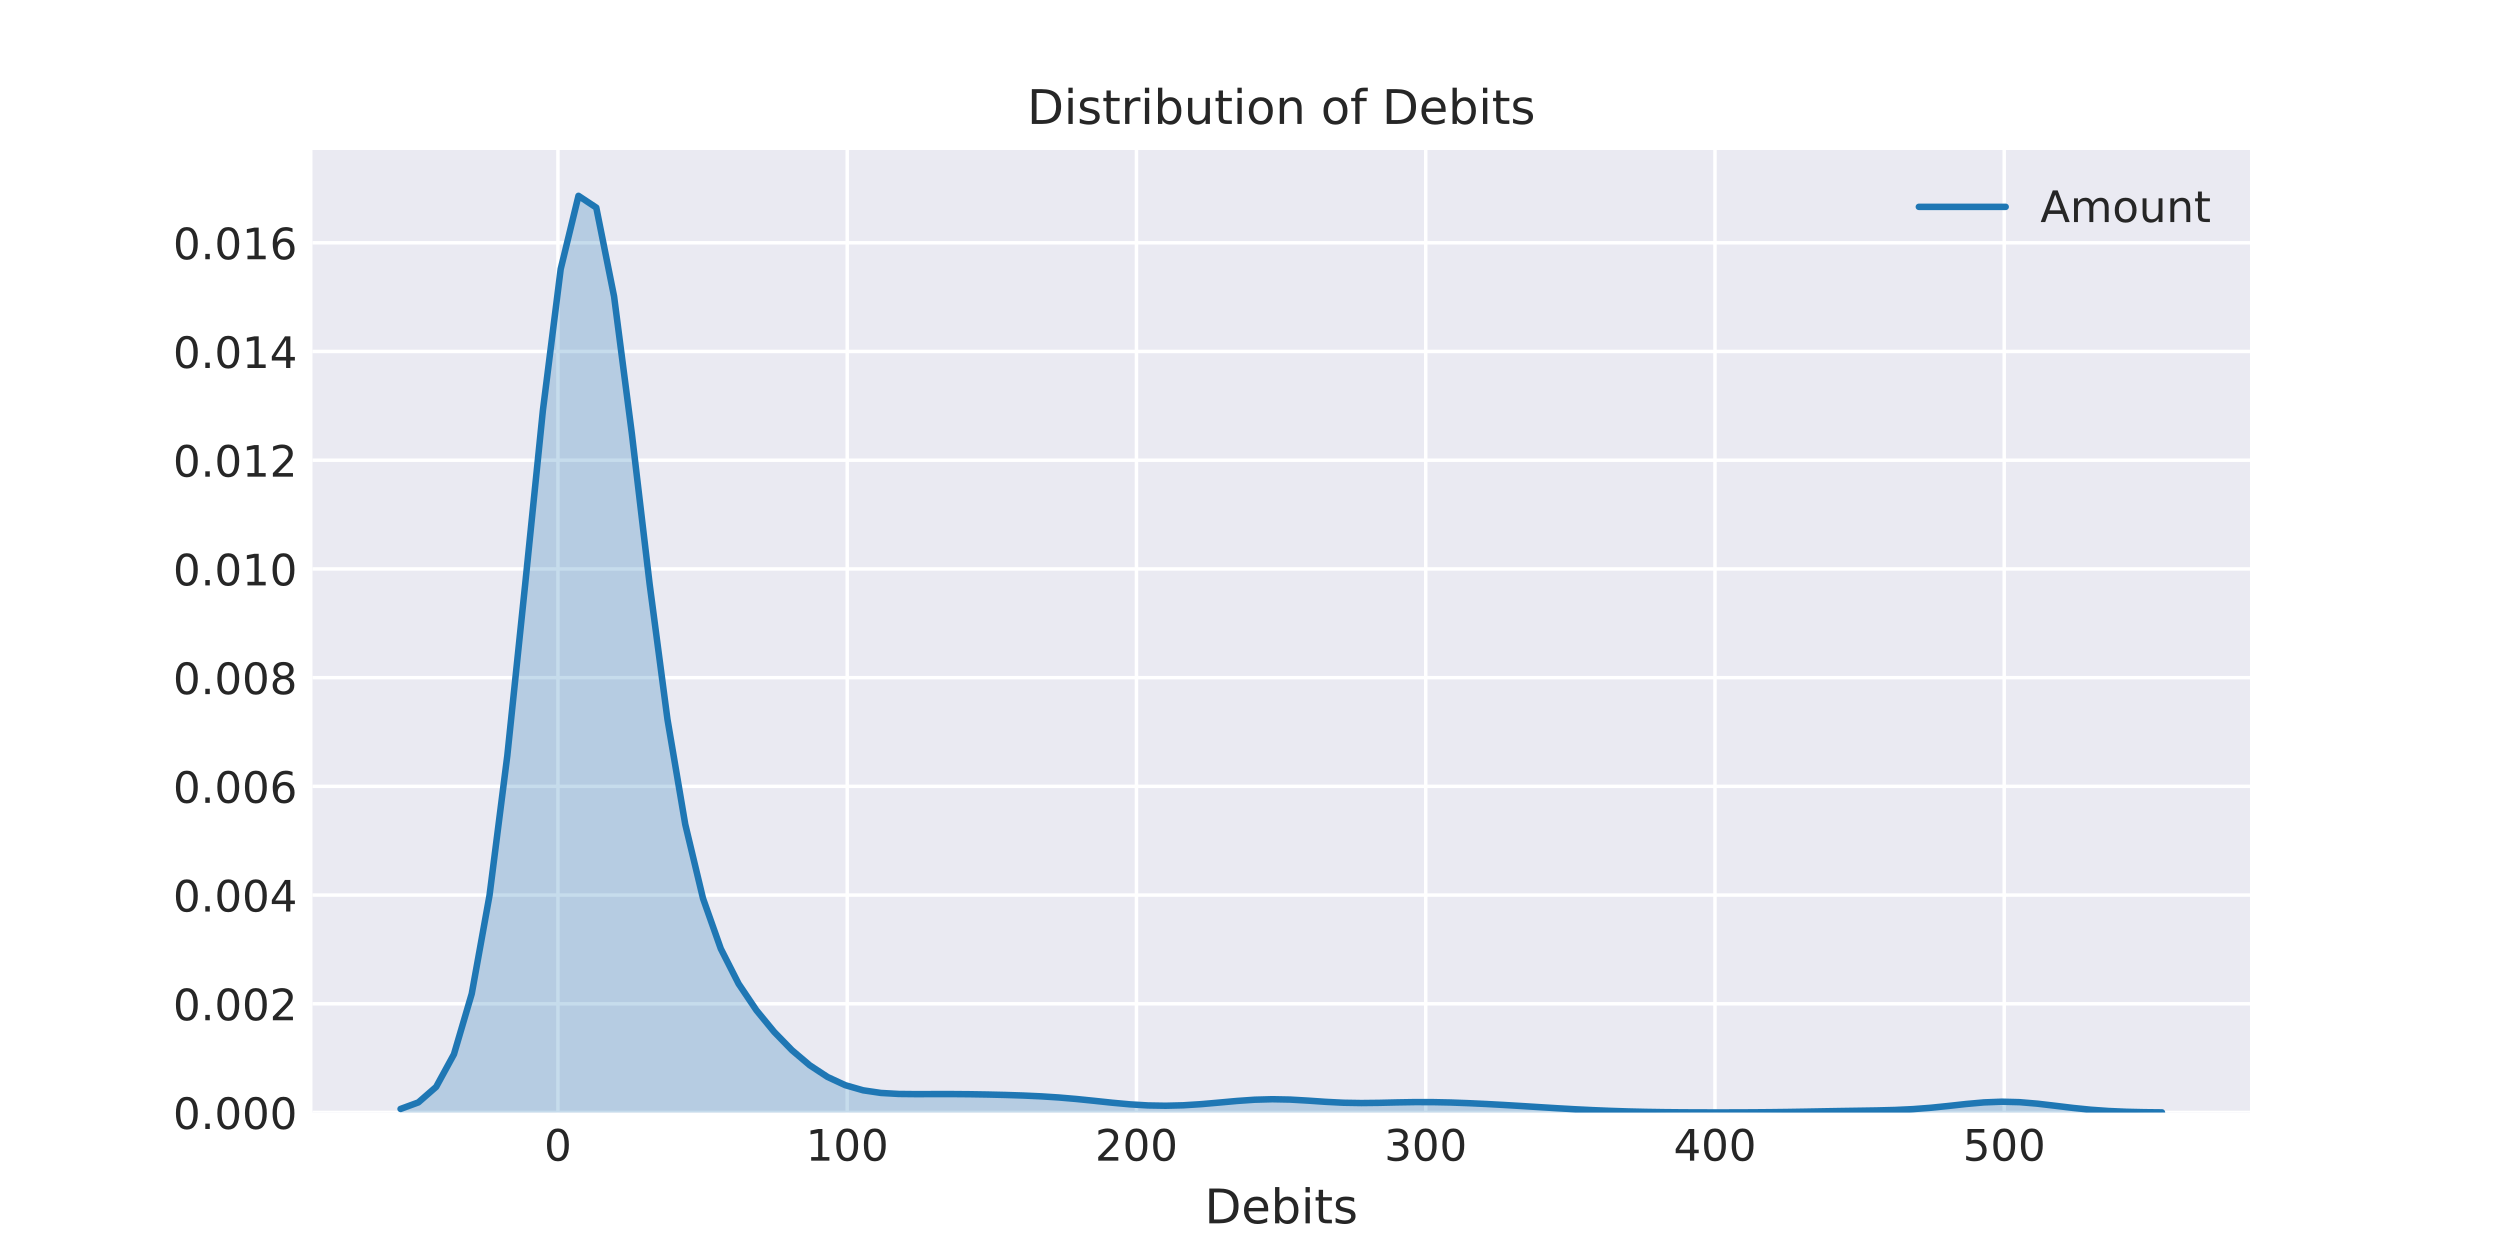
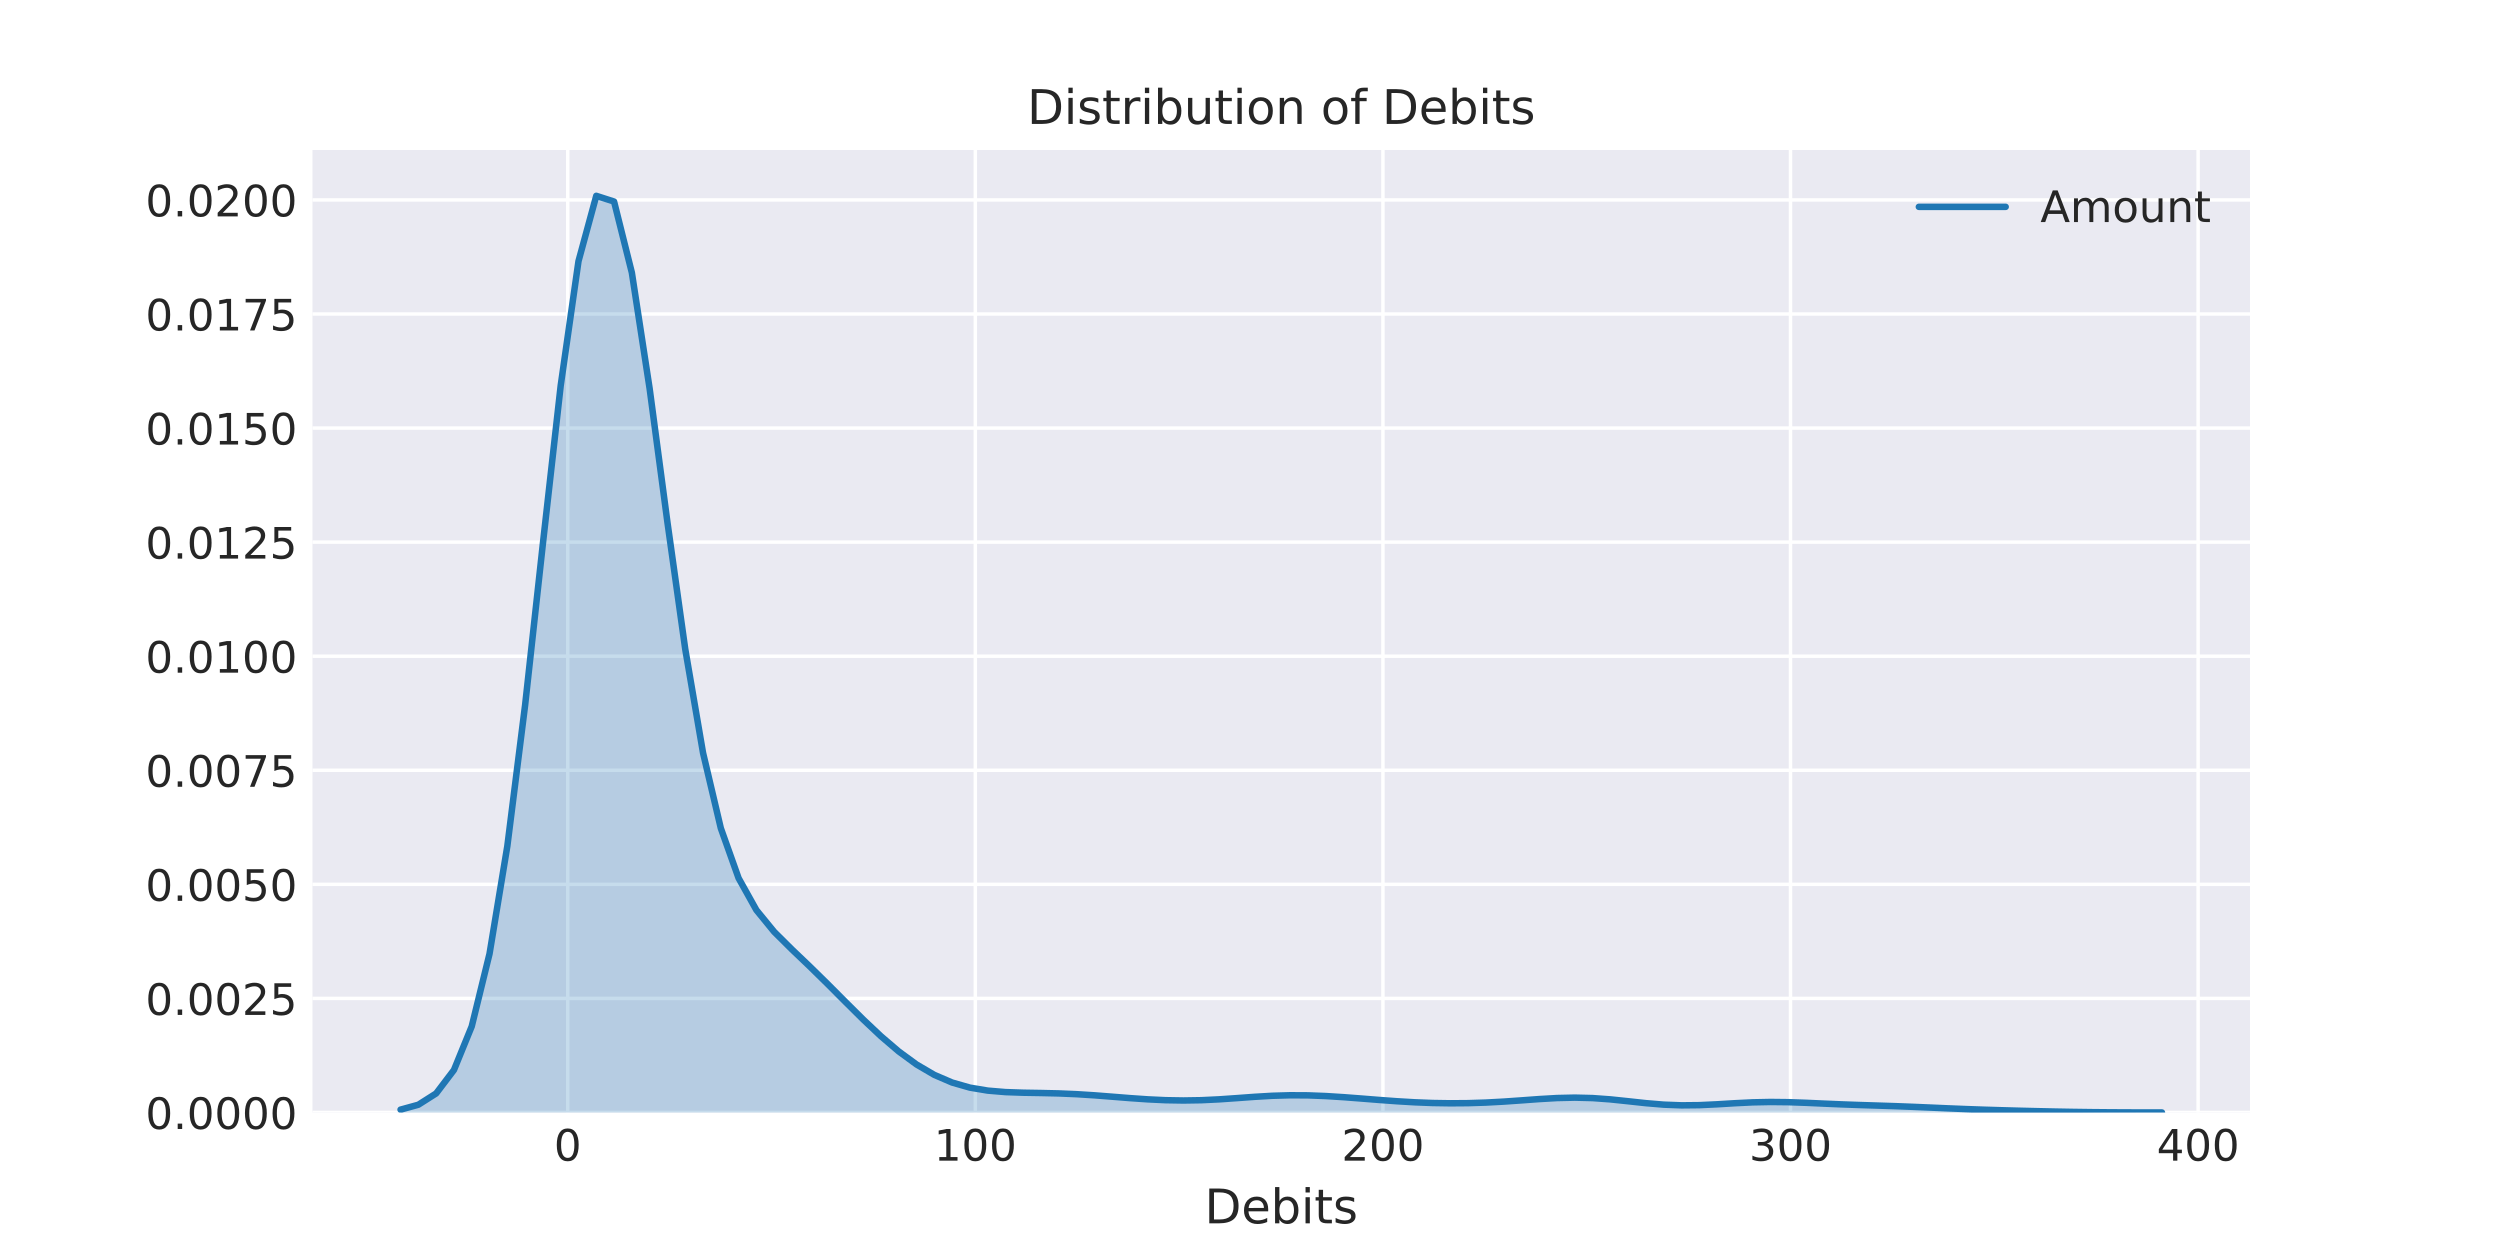
<svg xmlns="http://www.w3.org/2000/svg" xmlns:xlink="http://www.w3.org/1999/xlink" height="288pt" version="1.1" viewBox="0 0 576 288" width="576pt">
  <defs>
    <style type="text/css">
*{stroke-linecap:butt;stroke-linejoin:round;}
  </style>
  </defs>
  <g id="figure_1">
    <g id="patch_1">
      <path d="M 0 288  L 576 288  L 576 0  L 0 0  z " style="fill:#ffffff;" />
    </g>
    <g id="axes_1">
      <g id="patch_2">
        <path d="M 72 256.32  L 518.4 256.32  L 518.4 34.56  L 72 34.56  z " style="fill:#eaeaf2;" />
      </g>
      <g id="matplotlib.axis_1">
        <g id="xtick_1">
          <g id="line2d_1">
-             <path clip-path="url(#pccf601ad0c)" d="M 128.551 256.32  L 128.551 34.56  " style="fill:none;stroke:#ffffff;stroke-linecap:round;stroke-width:0.8;" />
+             <path clip-path="url(#p4d3a49ca56)" d="M 130.805 256.32  L 130.805 34.56  " style="fill:none;stroke:#ffffff;stroke-linecap:round;stroke-width:0.8;" />
          </g>
          <g id="line2d_2" />
          <g id="text_1">
            <defs>
              <path d="M 31.781 66.406  Q 24.172 66.406 20.328 58.906  Q 16.5 51.422 16.5 36.375  Q 16.5 21.391 20.328 13.891  Q 24.172 6.391 31.781 6.391  Q 39.453 6.391 43.281 13.891  Q 47.125 21.391 47.125 36.375  Q 47.125 51.422 43.281 58.906  Q 39.453 66.406 31.781 66.406  z M 31.781 74.219  Q 44.047 74.219 50.516 64.516  Q 56.984 54.828 56.984 36.375  Q 56.984 17.969 50.516 8.266  Q 44.047 -1.422 31.781 -1.422  Q 19.531 -1.422 13.062 8.266  Q 6.594 17.969 6.594 36.375  Q 6.594 54.828 13.062 64.516  Q 19.531 74.219 31.781 74.219  z " id="DejaVuSans-30" />
            </defs>
-             <g style="fill:#262626;" transform="translate(125.3698 267.4184)scale(0.1 -0.1)">
+             <g style="fill:#262626;" transform="translate(127.624 267.4184)scale(0.1 -0.1)">
              <use xlink:href="#DejaVuSans-30" />
            </g>
          </g>
        </g>
        <g id="xtick_2">
          <g id="line2d_3">
-             <path clip-path="url(#pccf601ad0c)" d="M 195.196 256.32  L 195.196 34.56  " style="fill:none;stroke:#ffffff;stroke-linecap:round;stroke-width:0.8;" />
+             <path clip-path="url(#p4d3a49ca56)" d="M 224.716 256.32  L 224.716 34.56  " style="fill:none;stroke:#ffffff;stroke-linecap:round;stroke-width:0.8;" />
          </g>
          <g id="line2d_4" />
          <g id="text_2">
            <defs>
              <path d="M 12.406 8.297  L 28.516 8.297  L 28.516 63.922  L 10.984 60.406  L 10.984 69.391  L 28.422 72.906  L 38.281 72.906  L 38.281 8.297  L 54.391 8.297  L 54.391 0  L 12.406 0  z " id="DejaVuSans-31" />
            </defs>
-             <g style="fill:#262626;" transform="translate(185.6522 267.4184)scale(0.1 -0.1)">
+             <g style="fill:#262626;" transform="translate(215.1718 267.4184)scale(0.1 -0.1)">
              <use xlink:href="#DejaVuSans-31" />
              <use x="63.623" xlink:href="#DejaVuSans-30" />
              <use x="127.246" xlink:href="#DejaVuSans-30" />
            </g>
          </g>
        </g>
        <g id="xtick_3">
          <g id="line2d_5">
-             <path clip-path="url(#pccf601ad0c)" d="M 261.841 256.32  L 261.841 34.56  " style="fill:none;stroke:#ffffff;stroke-linecap:round;stroke-width:0.8;" />
+             <path clip-path="url(#p4d3a49ca56)" d="M 318.626 256.32  L 318.626 34.56  " style="fill:none;stroke:#ffffff;stroke-linecap:round;stroke-width:0.8;" />
          </g>
          <g id="line2d_6" />
          <g id="text_3">
            <defs>
              <path d="M 19.188 8.297  L 53.609 8.297  L 53.609 0  L 7.328 0  L 7.328 8.297  Q 12.938 14.109 22.625 23.891  Q 32.328 33.688 34.812 36.531  Q 39.547 41.844 41.422 45.531  Q 43.312 49.219 43.312 52.781  Q 43.312 58.594 39.234 62.25  Q 35.156 65.922 28.609 65.922  Q 23.969 65.922 18.812 64.312  Q 13.672 62.703 7.812 59.422  L 7.812 69.391  Q 13.766 71.781 18.938 73  Q 24.125 74.219 28.422 74.219  Q 39.75 74.219 46.484 68.547  Q 53.219 62.891 53.219 53.422  Q 53.219 48.922 51.531 44.891  Q 49.859 40.875 45.406 35.406  Q 44.188 33.984 37.641 27.219  Q 31.109 20.453 19.188 8.297  z " id="DejaVuSans-32" />
            </defs>
-             <g style="fill:#262626;" transform="translate(252.2971 267.4184)scale(0.1 -0.1)">
+             <g style="fill:#262626;" transform="translate(309.0822 267.4184)scale(0.1 -0.1)">
              <use xlink:href="#DejaVuSans-32" />
              <use x="63.623" xlink:href="#DejaVuSans-30" />
              <use x="127.246" xlink:href="#DejaVuSans-30" />
            </g>
          </g>
        </g>
        <g id="xtick_4">
          <g id="line2d_7">
-             <path clip-path="url(#pccf601ad0c)" d="M 328.486 256.32  L 328.486 34.56  " style="fill:none;stroke:#ffffff;stroke-linecap:round;stroke-width:0.8;" />
+             <path clip-path="url(#p4d3a49ca56)" d="M 412.536 256.32  L 412.536 34.56  " style="fill:none;stroke:#ffffff;stroke-linecap:round;stroke-width:0.8;" />
          </g>
          <g id="line2d_8" />
          <g id="text_4">
            <defs>
              <path d="M 40.578 39.312  Q 47.656 37.797 51.625 33  Q 55.609 28.219 55.609 21.188  Q 55.609 10.406 48.188 4.484  Q 40.766 -1.422 27.094 -1.422  Q 22.516 -1.422 17.656 -0.516  Q 12.797 0.391 7.625 2.203  L 7.625 11.719  Q 11.719 9.328 16.594 8.109  Q 21.484 6.891 26.812 6.891  Q 36.078 6.891 40.938 10.547  Q 45.797 14.203 45.797 21.188  Q 45.797 27.641 41.281 31.266  Q 36.766 34.906 28.719 34.906  L 20.219 34.906  L 20.219 43.016  L 29.109 43.016  Q 36.375 43.016 40.234 45.922  Q 44.094 48.828 44.094 54.297  Q 44.094 59.906 40.109 62.906  Q 36.141 65.922 28.719 65.922  Q 24.656 65.922 20.016 65.031  Q 15.375 64.156 9.812 62.312  L 9.812 71.094  Q 15.438 72.656 20.344 73.438  Q 25.25 74.219 29.594 74.219  Q 40.828 74.219 47.359 69.109  Q 53.906 64.016 53.906 55.328  Q 53.906 49.266 50.438 45.094  Q 46.969 40.922 40.578 39.312  z " id="DejaVuSans-33" />
            </defs>
-             <g style="fill:#262626;" transform="translate(318.9421 267.4184)scale(0.1 -0.1)">
+             <g style="fill:#262626;" transform="translate(402.9925 267.4184)scale(0.1 -0.1)">
              <use xlink:href="#DejaVuSans-33" />
              <use x="63.623" xlink:href="#DejaVuSans-30" />
              <use x="127.246" xlink:href="#DejaVuSans-30" />
            </g>
          </g>
        </g>
        <g id="xtick_5">
          <g id="line2d_9">
-             <path clip-path="url(#pccf601ad0c)" d="M 395.131 256.32  L 395.131 34.56  " style="fill:none;stroke:#ffffff;stroke-linecap:round;stroke-width:0.8;" />
+             <path clip-path="url(#p4d3a49ca56)" d="M 506.447 256.32  L 506.447 34.56  " style="fill:none;stroke:#ffffff;stroke-linecap:round;stroke-width:0.8;" />
          </g>
          <g id="line2d_10" />
          <g id="text_5">
            <defs>
              <path d="M 37.797 64.312  L 12.891 25.391  L 37.797 25.391  z M 35.203 72.906  L 47.609 72.906  L 47.609 25.391  L 58.016 25.391  L 58.016 17.188  L 47.609 17.188  L 47.609 0  L 37.797 0  L 37.797 17.188  L 4.891 17.188  L 4.891 26.703  z " id="DejaVuSans-34" />
            </defs>
-             <g style="fill:#262626;" transform="translate(385.587 267.4184)scale(0.1 -0.1)">
+             <g style="fill:#262626;" transform="translate(496.9029 267.4184)scale(0.1 -0.1)">
              <use xlink:href="#DejaVuSans-34" />
              <use x="63.623" xlink:href="#DejaVuSans-30" />
              <use x="127.246" xlink:href="#DejaVuSans-30" />
            </g>
          </g>
        </g>
-         <g id="xtick_6">
-           <g id="line2d_11">
-             <path clip-path="url(#pccf601ad0c)" d="M 461.776 256.32  L 461.776 34.56  " style="fill:none;stroke:#ffffff;stroke-linecap:round;stroke-width:0.8;" />
-           </g>
-           <g id="line2d_12" />
-           <g id="text_6">
-             <defs>
-               <path d="M 10.797 72.906  L 49.516 72.906  L 49.516 64.594  L 19.828 64.594  L 19.828 46.734  Q 21.969 47.469 24.109 47.828  Q 26.266 48.188 28.422 48.188  Q 40.625 48.188 47.75 41.5  Q 54.891 34.812 54.891 23.391  Q 54.891 11.625 47.562 5.094  Q 40.234 -1.422 26.906 -1.422  Q 22.312 -1.422 17.547 -0.641  Q 12.797 0.141 7.719 1.703  L 7.719 11.625  Q 12.109 9.234 16.797 8.062  Q 21.484 6.891 26.703 6.891  Q 35.156 6.891 40.078 11.328  Q 45.016 15.766 45.016 23.391  Q 45.016 31 40.078 35.438  Q 35.156 39.891 26.703 39.891  Q 22.75 39.891 18.812 39.016  Q 14.891 38.141 10.797 36.281  z " id="DejaVuSans-35" />
-             </defs>
-             <g style="fill:#262626;" transform="translate(452.2319 267.4184)scale(0.1 -0.1)">
-               <use xlink:href="#DejaVuSans-35" />
-               <use x="63.623" xlink:href="#DejaVuSans-30" />
-               <use x="127.246" xlink:href="#DejaVuSans-30" />
-             </g>
-           </g>
-         </g>
-         <g id="text_7">
+         <g id="text_6">
          <defs>
            <path d="M 19.672 64.797  L 19.672 8.109  L 31.594 8.109  Q 46.688 8.109 53.688 14.938  Q 60.688 21.781 60.688 36.531  Q 60.688 51.172 53.688 57.984  Q 46.688 64.797 31.594 64.797  z M 9.812 72.906  L 30.078 72.906  Q 51.266 72.906 61.172 64.094  Q 71.094 55.281 71.094 36.531  Q 71.094 17.672 61.125 8.828  Q 51.172 0 30.078 0  L 9.812 0  z " id="DejaVuSans-44" />
            <path d="M 56.203 29.594  L 56.203 25.203  L 14.891 25.203  Q 15.484 15.922 20.484 11.062  Q 25.484 6.203 34.422 6.203  Q 39.594 6.203 44.453 7.469  Q 49.312 8.734 54.109 11.281  L 54.109 2.781  Q 49.266 0.734 44.188 -0.344  Q 39.109 -1.422 33.891 -1.422  Q 20.797 -1.422 13.156 6.188  Q 5.516 13.812 5.516 26.812  Q 5.516 40.234 12.766 48.109  Q 20.016 56 32.328 56  Q 43.359 56 49.781 48.891  Q 56.203 41.797 56.203 29.594  z M 47.219 32.234  Q 47.125 39.594 43.094 43.984  Q 39.062 48.391 32.422 48.391  Q 24.906 48.391 20.391 44.141  Q 15.875 39.891 15.188 32.172  z " id="DejaVuSans-65" />
            <path d="M 48.688 27.297  Q 48.688 37.203 44.609 42.844  Q 40.531 48.484 33.406 48.484  Q 26.266 48.484 22.188 42.844  Q 18.109 37.203 18.109 27.297  Q 18.109 17.391 22.188 11.75  Q 26.266 6.109 33.406 6.109  Q 40.531 6.109 44.609 11.75  Q 48.688 17.391 48.688 27.297  z M 18.109 46.391  Q 20.953 51.266 25.266 53.625  Q 29.594 56 35.594 56  Q 45.562 56 51.781 48.094  Q 58.016 40.188 58.016 27.297  Q 58.016 14.406 51.781 6.484  Q 45.562 -1.422 35.594 -1.422  Q 29.594 -1.422 25.266 0.953  Q 20.953 3.328 18.109 8.203  L 18.109 0  L 9.078 0  L 9.078 75.984  L 18.109 75.984  z " id="DejaVuSans-62" />
            <path d="M 9.422 54.688  L 18.406 54.688  L 18.406 0  L 9.422 0  z M 9.422 75.984  L 18.406 75.984  L 18.406 64.594  L 9.422 64.594  z " id="DejaVuSans-69" />
            <path d="M 18.312 70.219  L 18.312 54.688  L 36.812 54.688  L 36.812 47.703  L 18.312 47.703  L 18.312 18.016  Q 18.312 11.328 20.141 9.422  Q 21.969 7.516 27.594 7.516  L 36.812 7.516  L 36.812 0  L 27.594 0  Q 17.188 0 13.234 3.875  Q 9.281 7.766 9.281 18.016  L 9.281 47.703  L 2.688 47.703  L 2.688 54.688  L 9.281 54.688  L 9.281 70.219  z " id="DejaVuSans-74" />
            <path d="M 44.281 53.078  L 44.281 44.578  Q 40.484 46.531 36.375 47.5  Q 32.281 48.484 27.875 48.484  Q 21.188 48.484 17.844 46.438  Q 14.5 44.391 14.5 40.281  Q 14.5 37.156 16.891 35.375  Q 19.281 33.594 26.516 31.984  L 29.594 31.297  Q 39.156 29.25 43.188 25.516  Q 47.219 21.781 47.219 15.094  Q 47.219 7.469 41.188 3.016  Q 35.156 -1.422 24.609 -1.422  Q 20.219 -1.422 15.453 -0.562  Q 10.688 0.297 5.422 2  L 5.422 11.281  Q 10.406 8.688 15.234 7.391  Q 20.062 6.109 24.812 6.109  Q 31.156 6.109 34.562 8.281  Q 37.984 10.453 37.984 14.406  Q 37.984 18.062 35.516 20.016  Q 33.062 21.969 24.703 23.781  L 21.578 24.516  Q 13.234 26.266 9.516 29.906  Q 5.812 33.547 5.812 39.891  Q 5.812 47.609 11.281 51.797  Q 16.75 56 26.812 56  Q 31.781 56 36.172 55.266  Q 40.578 54.547 44.281 53.078  z " id="DejaVuSans-73" />
          </defs>
          <g style="fill:#262626;" transform="translate(277.5398 281.8564)scale(0.11 -0.11)">
            <use xlink:href="#DejaVuSans-44" />
            <use x="77.002" xlink:href="#DejaVuSans-65" />
            <use x="138.525" xlink:href="#DejaVuSans-62" />
            <use x="202.002" xlink:href="#DejaVuSans-69" />
            <use x="229.785" xlink:href="#DejaVuSans-74" />
            <use x="268.994" xlink:href="#DejaVuSans-73" />
          </g>
        </g>
      </g>
      <g id="matplotlib.axis_2">
        <g id="ytick_1">
+           <g id="line2d_11">
+             <path clip-path="url(#p4d3a49ca56)" d="M 72 256.32  L 518.4 256.32  " style="fill:none;stroke:#ffffff;stroke-linecap:round;stroke-width:0.8;" />
+           </g>
+           <g id="line2d_12" />
+           <g id="text_7">
+             <defs>
+               <path d="M 10.688 12.406  L 21 12.406  L 21 0  L 10.688 0  z " id="DejaVuSans-2e" />
+             </defs>
+             <g style="fill:#262626;" transform="translate(33.50937 260.1192)scale(0.1 -0.1)">
+               <use xlink:href="#DejaVuSans-30" />
+               <use x="63.623" xlink:href="#DejaVuSans-2e" />
+               <use x="95.41" xlink:href="#DejaVuSans-30" />
+               <use x="159.033" xlink:href="#DejaVuSans-30" />
+               <use x="222.656" xlink:href="#DejaVuSans-30" />
+               <use x="286.279" xlink:href="#DejaVuSans-30" />
+             </g>
+           </g>
+         </g>
+         <g id="ytick_2">
          <g id="line2d_13">
-             <path clip-path="url(#pccf601ad0c)" d="M 72 256.32  L 518.4 256.32  " style="fill:none;stroke:#ffffff;stroke-linecap:round;stroke-width:0.8;" />
+             <path clip-path="url(#p4d3a49ca56)" d="M 72 230.038  L 518.4 230.038  " style="fill:none;stroke:#ffffff;stroke-linecap:round;stroke-width:0.8;" />
          </g>
          <g id="line2d_14" />
          <g id="text_8">
            <defs>
-               <path d="M 10.688 12.406  L 21 12.406  L 21 0  L 10.688 0  z " id="DejaVuSans-2e" />
-             </defs>
-             <g style="fill:#262626;" transform="translate(39.87188 260.1192)scale(0.1 -0.1)">
+               <path d="M 10.797 72.906  L 49.516 72.906  L 49.516 64.594  L 19.828 64.594  L 19.828 46.734  Q 21.969 47.469 24.109 47.828  Q 26.266 48.188 28.422 48.188  Q 40.625 48.188 47.75 41.5  Q 54.891 34.812 54.891 23.391  Q 54.891 11.625 47.562 5.094  Q 40.234 -1.422 26.906 -1.422  Q 22.312 -1.422 17.547 -0.641  Q 12.797 0.141 7.719 1.703  L 7.719 11.625  Q 12.109 9.234 16.797 8.062  Q 21.484 6.891 26.703 6.891  Q 35.156 6.891 40.078 11.328  Q 45.016 15.766 45.016 23.391  Q 45.016 31 40.078 35.438  Q 35.156 39.891 26.703 39.891  Q 22.75 39.891 18.812 39.016  Q 14.891 38.141 10.797 36.281  z " id="DejaVuSans-35" />
+             </defs>
+             <g style="fill:#262626;" transform="translate(33.50937 233.8369)scale(0.1 -0.1)">
              <use xlink:href="#DejaVuSans-30" />
              <use x="63.623" xlink:href="#DejaVuSans-2e" />
              <use x="95.41" xlink:href="#DejaVuSans-30" />
              <use x="159.033" xlink:href="#DejaVuSans-30" />
-               <use x="222.656" xlink:href="#DejaVuSans-30" />
-             </g>
-           </g>
-         </g>
-         <g id="ytick_2">
+               <use x="222.656" xlink:href="#DejaVuSans-32" />
+               <use x="286.279" xlink:href="#DejaVuSans-35" />
+             </g>
+           </g>
+         </g>
+         <g id="ytick_3">
          <g id="line2d_15">
-             <path clip-path="url(#pccf601ad0c)" d="M 72 231.272  L 518.4 231.272  " style="fill:none;stroke:#ffffff;stroke-linecap:round;stroke-width:0.8;" />
+             <path clip-path="url(#p4d3a49ca56)" d="M 72 203.755  L 518.4 203.755  " style="fill:none;stroke:#ffffff;stroke-linecap:round;stroke-width:0.8;" />
          </g>
          <g id="line2d_16" />
          <g id="text_9">
-             <g style="fill:#262626;" transform="translate(39.87188 235.0712)scale(0.1 -0.1)">
+             <g style="fill:#262626;" transform="translate(33.50937 207.5547)scale(0.1 -0.1)">
              <use xlink:href="#DejaVuSans-30" />
              <use x="63.623" xlink:href="#DejaVuSans-2e" />
              <use x="95.41" xlink:href="#DejaVuSans-30" />
              <use x="159.033" xlink:href="#DejaVuSans-30" />
-               <use x="222.656" xlink:href="#DejaVuSans-32" />
-             </g>
-           </g>
-         </g>
-         <g id="ytick_3">
+               <use x="222.656" xlink:href="#DejaVuSans-35" />
+               <use x="286.279" xlink:href="#DejaVuSans-30" />
+             </g>
+           </g>
+         </g>
+         <g id="ytick_4">
          <g id="line2d_17">
-             <path clip-path="url(#pccf601ad0c)" d="M 72 206.224  L 518.4 206.224  " style="fill:none;stroke:#ffffff;stroke-linecap:round;stroke-width:0.8;" />
+             <path clip-path="url(#p4d3a49ca56)" d="M 72 177.473  L 518.4 177.473  " style="fill:none;stroke:#ffffff;stroke-linecap:round;stroke-width:0.8;" />
          </g>
          <g id="line2d_18" />
          <g id="text_10">
-             <g style="fill:#262626;" transform="translate(39.87188 210.0231)scale(0.1 -0.1)">
+             <defs>
+               <path d="M 8.203 72.906  L 55.078 72.906  L 55.078 68.703  L 28.609 0  L 18.312 0  L 43.219 64.594  L 8.203 64.594  z " id="DejaVuSans-37" />
+             </defs>
+             <g style="fill:#262626;" transform="translate(33.50937 181.2724)scale(0.1 -0.1)">
              <use xlink:href="#DejaVuSans-30" />
              <use x="63.623" xlink:href="#DejaVuSans-2e" />
              <use x="95.41" xlink:href="#DejaVuSans-30" />
              <use x="159.033" xlink:href="#DejaVuSans-30" />
-               <use x="222.656" xlink:href="#DejaVuSans-34" />
-             </g>
-           </g>
-         </g>
-         <g id="ytick_4">
+               <use x="222.656" xlink:href="#DejaVuSans-37" />
+               <use x="286.279" xlink:href="#DejaVuSans-35" />
+             </g>
+           </g>
+         </g>
+         <g id="ytick_5">
          <g id="line2d_19">
-             <path clip-path="url(#pccf601ad0c)" d="M 72 181.176  L 518.4 181.176  " style="fill:none;stroke:#ffffff;stroke-linecap:round;stroke-width:0.8;" />
+             <path clip-path="url(#p4d3a49ca56)" d="M 72 151.191  L 518.4 151.191  " style="fill:none;stroke:#ffffff;stroke-linecap:round;stroke-width:0.8;" />
          </g>
          <g id="line2d_20" />
          <g id="text_11">
-             <defs>
-               <path d="M 33.016 40.375  Q 26.375 40.375 22.484 35.828  Q 18.609 31.297 18.609 23.391  Q 18.609 15.531 22.484 10.953  Q 26.375 6.391 33.016 6.391  Q 39.656 6.391 43.531 10.953  Q 47.406 15.531 47.406 23.391  Q 47.406 31.297 43.531 35.828  Q 39.656 40.375 33.016 40.375  z M 52.594 71.297  L 52.594 62.312  Q 48.875 64.062 45.094 64.984  Q 41.312 65.922 37.594 65.922  Q 27.828 65.922 22.672 59.328  Q 17.531 52.734 16.797 39.406  Q 19.672 43.656 24.016 45.922  Q 28.375 48.188 33.594 48.188  Q 44.578 48.188 50.953 41.516  Q 57.328 34.859 57.328 23.391  Q 57.328 12.156 50.688 5.359  Q 44.047 -1.422 33.016 -1.422  Q 20.359 -1.422 13.672 8.266  Q 6.984 17.969 6.984 36.375  Q 6.984 53.656 15.188 63.938  Q 23.391 74.219 37.203 74.219  Q 40.922 74.219 44.703 73.484  Q 48.484 72.75 52.594 71.297  z " id="DejaVuSans-36" />
-             </defs>
-             <g style="fill:#262626;" transform="translate(39.87188 184.9751)scale(0.1 -0.1)">
-               <use xlink:href="#DejaVuSans-30" />
-               <use x="63.623" xlink:href="#DejaVuSans-2e" />
-               <use x="95.41" xlink:href="#DejaVuSans-30" />
-               <use x="159.033" xlink:href="#DejaVuSans-30" />
-               <use x="222.656" xlink:href="#DejaVuSans-36" />
-             </g>
-           </g>
-         </g>
-         <g id="ytick_5">
+             <g style="fill:#262626;" transform="translate(33.50937 154.9901)scale(0.1 -0.1)">
+               <use xlink:href="#DejaVuSans-30" />
+               <use x="63.623" xlink:href="#DejaVuSans-2e" />
+               <use x="95.41" xlink:href="#DejaVuSans-30" />
+               <use x="159.033" xlink:href="#DejaVuSans-31" />
+               <use x="222.656" xlink:href="#DejaVuSans-30" />
+               <use x="286.279" xlink:href="#DejaVuSans-30" />
+             </g>
+           </g>
+         </g>
+         <g id="ytick_6">
          <g id="line2d_21">
-             <path clip-path="url(#pccf601ad0c)" d="M 72 156.128  L 518.4 156.128  " style="fill:none;stroke:#ffffff;stroke-linecap:round;stroke-width:0.8;" />
+             <path clip-path="url(#p4d3a49ca56)" d="M 72 124.909  L 518.4 124.909  " style="fill:none;stroke:#ffffff;stroke-linecap:round;stroke-width:0.8;" />
          </g>
          <g id="line2d_22" />
          <g id="text_12">
-             <defs>
-               <path d="M 31.781 34.625  Q 24.75 34.625 20.719 30.859  Q 16.703 27.094 16.703 20.516  Q 16.703 13.922 20.719 10.156  Q 24.75 6.391 31.781 6.391  Q 38.812 6.391 42.859 10.172  Q 46.922 13.969 46.922 20.516  Q 46.922 27.094 42.891 30.859  Q 38.875 34.625 31.781 34.625  z M 21.922 38.812  Q 15.578 40.375 12.031 44.719  Q 8.5 49.078 8.5 55.328  Q 8.5 64.062 14.719 69.141  Q 20.953 74.219 31.781 74.219  Q 42.672 74.219 48.875 69.141  Q 55.078 64.062 55.078 55.328  Q 55.078 49.078 51.531 44.719  Q 48 40.375 41.703 38.812  Q 48.828 37.156 52.797 32.312  Q 56.781 27.484 56.781 20.516  Q 56.781 9.906 50.312 4.234  Q 43.844 -1.422 31.781 -1.422  Q 19.734 -1.422 13.25 4.234  Q 6.781 9.906 6.781 20.516  Q 6.781 27.484 10.781 32.312  Q 14.797 37.156 21.922 38.812  z M 18.312 54.391  Q 18.312 48.734 21.844 45.562  Q 25.391 42.391 31.781 42.391  Q 38.141 42.391 41.719 45.562  Q 45.312 48.734 45.312 54.391  Q 45.312 60.062 41.719 63.234  Q 38.141 66.406 31.781 66.406  Q 25.391 66.406 21.844 63.234  Q 18.312 60.062 18.312 54.391  z " id="DejaVuSans-38" />
-             </defs>
-             <g style="fill:#262626;" transform="translate(39.87188 159.9271)scale(0.1 -0.1)">
-               <use xlink:href="#DejaVuSans-30" />
-               <use x="63.623" xlink:href="#DejaVuSans-2e" />
-               <use x="95.41" xlink:href="#DejaVuSans-30" />
-               <use x="159.033" xlink:href="#DejaVuSans-30" />
-               <use x="222.656" xlink:href="#DejaVuSans-38" />
-             </g>
-           </g>
-         </g>
-         <g id="ytick_6">
+             <g style="fill:#262626;" transform="translate(33.50937 128.7078)scale(0.1 -0.1)">
+               <use xlink:href="#DejaVuSans-30" />
+               <use x="63.623" xlink:href="#DejaVuSans-2e" />
+               <use x="95.41" xlink:href="#DejaVuSans-30" />
+               <use x="159.033" xlink:href="#DejaVuSans-31" />
+               <use x="222.656" xlink:href="#DejaVuSans-32" />
+               <use x="286.279" xlink:href="#DejaVuSans-35" />
+             </g>
+           </g>
+         </g>
+         <g id="ytick_7">
          <g id="line2d_23">
-             <path clip-path="url(#pccf601ad0c)" d="M 72 131.08  L 518.4 131.08  " style="fill:none;stroke:#ffffff;stroke-linecap:round;stroke-width:0.8;" />
+             <path clip-path="url(#p4d3a49ca56)" d="M 72 98.626  L 518.4 98.626  " style="fill:none;stroke:#ffffff;stroke-linecap:round;stroke-width:0.8;" />
          </g>
          <g id="line2d_24" />
          <g id="text_13">
-             <g style="fill:#262626;" transform="translate(39.87188 134.879)scale(0.1 -0.1)">
+             <g style="fill:#262626;" transform="translate(33.50937 102.4255)scale(0.1 -0.1)">
              <use xlink:href="#DejaVuSans-30" />
              <use x="63.623" xlink:href="#DejaVuSans-2e" />
              <use x="95.41" xlink:href="#DejaVuSans-30" />
              <use x="159.033" xlink:href="#DejaVuSans-31" />
-               <use x="222.656" xlink:href="#DejaVuSans-30" />
-             </g>
-           </g>
-         </g>
-         <g id="ytick_7">
+               <use x="222.656" xlink:href="#DejaVuSans-35" />
+               <use x="286.279" xlink:href="#DejaVuSans-30" />
+             </g>
+           </g>
+         </g>
+         <g id="ytick_8">
          <g id="line2d_25">
-             <path clip-path="url(#pccf601ad0c)" d="M 72 106.032  L 518.4 106.032  " style="fill:none;stroke:#ffffff;stroke-linecap:round;stroke-width:0.8;" />
+             <path clip-path="url(#p4d3a49ca56)" d="M 72 72.344  L 518.4 72.344  " style="fill:none;stroke:#ffffff;stroke-linecap:round;stroke-width:0.8;" />
          </g>
          <g id="line2d_26" />
          <g id="text_14">
-             <g style="fill:#262626;" transform="translate(39.87188 109.831)scale(0.1 -0.1)">
+             <g style="fill:#262626;" transform="translate(33.50937 76.14326)scale(0.1 -0.1)">
              <use xlink:href="#DejaVuSans-30" />
              <use x="63.623" xlink:href="#DejaVuSans-2e" />
              <use x="95.41" xlink:href="#DejaVuSans-30" />
              <use x="159.033" xlink:href="#DejaVuSans-31" />
-               <use x="222.656" xlink:href="#DejaVuSans-32" />
-             </g>
-           </g>
-         </g>
-         <g id="ytick_8">
+               <use x="222.656" xlink:href="#DejaVuSans-37" />
+               <use x="286.279" xlink:href="#DejaVuSans-35" />
+             </g>
+           </g>
+         </g>
+         <g id="ytick_9">
          <g id="line2d_27">
-             <path clip-path="url(#pccf601ad0c)" d="M 72 80.984  L 518.4 80.984  " style="fill:none;stroke:#ffffff;stroke-linecap:round;stroke-width:0.8;" />
+             <path clip-path="url(#p4d3a49ca56)" d="M 72 46.062  L 518.4 46.062  " style="fill:none;stroke:#ffffff;stroke-linecap:round;stroke-width:0.8;" />
          </g>
          <g id="line2d_28" />
          <g id="text_15">
-             <g style="fill:#262626;" transform="translate(39.87188 84.78295)scale(0.1 -0.1)">
-               <use xlink:href="#DejaVuSans-30" />
-               <use x="63.623" xlink:href="#DejaVuSans-2e" />
-               <use x="95.41" xlink:href="#DejaVuSans-30" />
-               <use x="159.033" xlink:href="#DejaVuSans-31" />
-               <use x="222.656" xlink:href="#DejaVuSans-34" />
-             </g>
-           </g>
-         </g>
-         <g id="ytick_9">
-           <g id="line2d_29">
-             <path clip-path="url(#pccf601ad0c)" d="M 72 55.936  L 518.4 55.936  " style="fill:none;stroke:#ffffff;stroke-linecap:round;stroke-width:0.8;" />
-           </g>
-           <g id="line2d_30" />
-           <g id="text_16">
-             <g style="fill:#262626;" transform="translate(39.87188 59.73491)scale(0.1 -0.1)">
-               <use xlink:href="#DejaVuSans-30" />
-               <use x="63.623" xlink:href="#DejaVuSans-2e" />
-               <use x="95.41" xlink:href="#DejaVuSans-30" />
-               <use x="159.033" xlink:href="#DejaVuSans-31" />
-               <use x="222.656" xlink:href="#DejaVuSans-36" />
+             <g style="fill:#262626;" transform="translate(33.50937 49.86098)scale(0.1 -0.1)">
+               <use xlink:href="#DejaVuSans-30" />
+               <use x="63.623" xlink:href="#DejaVuSans-2e" />
+               <use x="95.41" xlink:href="#DejaVuSans-30" />
+               <use x="159.033" xlink:href="#DejaVuSans-32" />
+               <use x="222.656" xlink:href="#DejaVuSans-30" />
+               <use x="286.279" xlink:href="#DejaVuSans-30" />
            </g>
          </g>
        </g>
      </g>
      <g id="PolyCollection_1">
-         <path clip-path="url(#pccf601ad0c)" d="M 92.291 255.499  L 92.291 256.32  L 96.39 256.32  L 100.489 256.32  L 104.588 256.32  L 108.688 256.32  L 112.787 256.32  L 116.886 256.32  L 120.985 256.32  L 125.084 256.32  L 129.183 256.32  L 133.283 256.32  L 137.382 256.32  L 141.481 256.32  L 145.58 256.32  L 149.679 256.32  L 153.779 256.32  L 157.878 256.32  L 161.977 256.32  L 166.076 256.32  L 170.175 256.32  L 174.274 256.32  L 178.374 256.32  L 182.473 256.32  L 186.572 256.32  L 190.671 256.32  L 194.77 256.32  L 198.869 256.32  L 202.969 256.32  L 207.068 256.32  L 211.167 256.32  L 215.266 256.32  L 219.365 256.32  L 223.464 256.32  L 227.564 256.32  L 231.663 256.32  L 235.762 256.32  L 239.861 256.32  L 243.96 256.32  L 248.06 256.32  L 252.159 256.32  L 256.258 256.32  L 260.357 256.32  L 264.456 256.32  L 268.555 256.32  L 272.655 256.32  L 276.754 256.32  L 280.853 256.32  L 284.952 256.32  L 289.051 256.32  L 293.15 256.32  L 297.25 256.32  L 301.349 256.32  L 305.448 256.32  L 309.547 256.32  L 313.646 256.32  L 317.745 256.32  L 321.845 256.32  L 325.944 256.32  L 330.043 256.32  L 334.142 256.32  L 338.241 256.32  L 342.34 256.32  L 346.44 256.32  L 350.539 256.32  L 354.638 256.32  L 358.737 256.32  L 362.836 256.32  L 366.936 256.32  L 371.035 256.32  L 375.134 256.32  L 379.233 256.32  L 383.332 256.32  L 387.431 256.32  L 391.531 256.32  L 395.63 256.32  L 399.729 256.32  L 403.828 256.32  L 407.927 256.32  L 412.026 256.32  L 416.126 256.32  L 420.225 256.32  L 424.324 256.32  L 428.423 256.32  L 432.522 256.32  L 436.621 256.32  L 440.721 256.32  L 444.82 256.32  L 448.919 256.32  L 453.018 256.32  L 457.117 256.32  L 461.217 256.32  L 465.316 256.32  L 469.415 256.32  L 473.514 256.32  L 477.613 256.32  L 481.712 256.32  L 485.812 256.32  L 489.911 256.32  L 494.01 256.32  L 498.109 256.32  L 498.109 256.292  L 498.109 256.292  L 494.01 256.248  L 489.911 256.153  L 485.812 255.973  L 481.712 255.679  L 477.613 255.265  L 473.514 254.769  L 469.415 254.287  L 465.316 253.941  L 461.217 253.833  L 457.117 253.992  L 453.018 254.358  L 448.919 254.811  L 444.82 255.231  L 440.721 255.543  L 436.621 255.736  L 432.522 255.843  L 428.423 255.911  L 424.324 255.975  L 420.225 256.047  L 416.126 256.124  L 412.026 256.193  L 407.927 256.246  L 403.828 256.281  L 399.729 256.3  L 395.63 256.305  L 391.531 256.299  L 387.431 256.279  L 383.332 256.239  L 379.233 256.173  L 375.134 256.075  L 371.035 255.942  L 366.936 255.773  L 362.836 255.569  L 358.737 255.335  L 354.638 255.082  L 350.539 254.825  L 346.44 254.579  L 342.34 254.356  L 338.241 254.165  L 334.142 254.016  L 330.043 253.93  L 325.944 253.925  L 321.845 253.995  L 317.745 254.094  L 313.646 254.143  L 309.547 254.071  L 305.448 253.863  L 301.349 253.582  L 297.25 253.345  L 293.15 253.261  L 289.051 253.377  L 284.952 253.663  L 280.853 254.036  L 276.754 254.396  L 272.655 254.657  L 268.555 254.763  L 264.456 254.689  L 260.357 254.443  L 256.258 254.068  L 252.159 253.633  L 248.06 253.213  L 243.96 252.861  L 239.861 252.597  L 235.762 252.41  L 231.663 252.277  L 227.564 252.178  L 223.464 252.109  L 219.365 252.074  L 215.266 252.075  L 211.167 252.09  L 207.068 252.047  L 202.969 251.814  L 198.869 251.208  L 194.77 250.034  L 190.671 248.137  L 186.572 245.445  L 182.473 241.971  L 178.374 237.758  L 174.274 232.766  L 170.175 226.665  L 166.076 218.594  L 161.977 207.01  L 157.878 189.914  L 153.779 165.711  L 149.679 134.611  L 145.58 99.936  L 141.481 68.287  L 137.382 47.833  L 133.283 45.12  L 129.183 61.995  L 125.084 94.545  L 120.985 134.787  L 116.886 174.089  L 112.787 206.282  L 108.688 228.969  L 104.588 242.903  L 100.489 250.418  L 96.39 253.994  L 92.291 255.499  z " style="fill:#1f77b4;fill-opacity:0.25;" />
-       </g>
-       <g id="line2d_31">
-         <path clip-path="url(#pccf601ad0c)" d="M 92.291 255.499  L 96.39 253.994  L 100.489 250.418  L 104.588 242.903  L 108.688 228.969  L 112.787 206.282  L 116.886 174.089  L 120.985 134.787  L 125.084 94.545  L 129.183 61.995  L 133.283 45.12  L 137.382 47.833  L 141.481 68.287  L 145.58 99.936  L 149.679 134.611  L 153.779 165.711  L 157.878 189.914  L 161.977 207.01  L 166.076 218.594  L 170.175 226.665  L 174.274 232.766  L 178.374 237.758  L 182.473 241.971  L 186.572 245.445  L 190.671 248.137  L 194.77 250.034  L 198.869 251.208  L 202.969 251.814  L 207.068 252.047  L 211.167 252.09  L 215.266 252.075  L 219.365 252.074  L 223.464 252.109  L 227.564 252.178  L 231.663 252.277  L 235.762 252.41  L 239.861 252.597  L 243.96 252.861  L 248.06 253.213  L 252.159 253.633  L 256.258 254.068  L 260.357 254.443  L 264.456 254.689  L 268.555 254.763  L 272.655 254.657  L 276.754 254.396  L 280.853 254.036  L 284.952 253.663  L 289.051 253.377  L 293.15 253.261  L 297.25 253.345  L 301.349 253.582  L 305.448 253.863  L 309.547 254.071  L 313.646 254.143  L 317.745 254.094  L 321.845 253.995  L 325.944 253.925  L 330.043 253.93  L 334.142 254.016  L 338.241 254.165  L 342.34 254.356  L 346.44 254.579  L 350.539 254.825  L 354.638 255.082  L 358.737 255.335  L 362.836 255.569  L 366.936 255.773  L 371.035 255.942  L 375.134 256.075  L 379.233 256.173  L 383.332 256.239  L 387.431 256.279  L 391.531 256.299  L 395.63 256.305  L 399.729 256.3  L 403.828 256.281  L 407.927 256.246  L 412.026 256.193  L 416.126 256.124  L 420.225 256.047  L 424.324 255.975  L 428.423 255.911  L 432.522 255.843  L 436.621 255.736  L 440.721 255.543  L 444.82 255.231  L 448.919 254.811  L 453.018 254.358  L 457.117 253.992  L 461.217 253.833  L 465.316 253.941  L 469.415 254.287  L 473.514 254.769  L 477.613 255.265  L 481.712 255.679  L 485.812 255.973  L 489.911 256.153  L 494.01 256.248  L 498.109 256.292  " style="fill:none;stroke:#1f77b4;stroke-linecap:round;stroke-width:1.5;" />
+         <path clip-path="url(#p4d3a49ca56)" d="M 92.291 255.658  L 92.291 256.32  L 96.39 256.32  L 100.489 256.32  L 104.588 256.32  L 108.688 256.32  L 112.787 256.32  L 116.886 256.32  L 120.985 256.32  L 125.084 256.32  L 129.183 256.32  L 133.283 256.32  L 137.382 256.32  L 141.481 256.32  L 145.58 256.32  L 149.679 256.32  L 153.779 256.32  L 157.878 256.32  L 161.977 256.32  L 166.076 256.32  L 170.175 256.32  L 174.274 256.32  L 178.374 256.32  L 182.473 256.32  L 186.572 256.32  L 190.671 256.32  L 194.77 256.32  L 198.869 256.32  L 202.969 256.32  L 207.068 256.32  L 211.167 256.32  L 215.266 256.32  L 219.365 256.32  L 223.464 256.32  L 227.564 256.32  L 231.663 256.32  L 235.762 256.32  L 239.861 256.32  L 243.96 256.32  L 248.06 256.32  L 252.159 256.32  L 256.258 256.32  L 260.357 256.32  L 264.456 256.32  L 268.555 256.32  L 272.655 256.32  L 276.754 256.32  L 280.853 256.32  L 284.952 256.32  L 289.051 256.32  L 293.15 256.32  L 297.25 256.32  L 301.349 256.32  L 305.448 256.32  L 309.547 256.32  L 313.646 256.32  L 317.745 256.32  L 321.845 256.32  L 325.944 256.32  L 330.043 256.32  L 334.142 256.32  L 338.241 256.32  L 342.34 256.32  L 346.44 256.32  L 350.539 256.32  L 354.638 256.32  L 358.737 256.32  L 362.836 256.32  L 366.936 256.32  L 371.035 256.32  L 375.134 256.32  L 379.233 256.32  L 383.332 256.32  L 387.431 256.32  L 391.531 256.32  L 395.63 256.32  L 399.729 256.32  L 403.828 256.32  L 407.927 256.32  L 412.026 256.32  L 416.126 256.32  L 420.225 256.32  L 424.324 256.32  L 428.423 256.32  L 432.522 256.32  L 436.621 256.32  L 440.721 256.32  L 444.82 256.32  L 448.919 256.32  L 453.018 256.32  L 457.117 256.32  L 461.217 256.32  L 465.316 256.32  L 469.415 256.32  L 473.514 256.32  L 477.613 256.32  L 481.712 256.32  L 485.812 256.32  L 489.911 256.32  L 494.01 256.32  L 498.109 256.32  L 498.109 256.316  L 498.109 256.316  L 494.01 256.31  L 489.911 256.298  L 485.812 256.275  L 481.712 256.237  L 477.613 256.18  L 473.514 256.105  L 469.415 256.015  L 465.316 255.913  L 461.217 255.801  L 457.117 255.676  L 453.018 255.532  L 448.919 255.367  L 444.82 255.188  L 440.721 255.013  L 436.621 254.857  L 432.522 254.723  L 428.423 254.595  L 424.324 254.448  L 420.225 254.273  L 416.126 254.087  L 412.026 253.942  L 407.927 253.895  L 403.828 253.98  L 399.729 254.182  L 395.63 254.431  L 391.531 254.625  L 387.431 254.669  L 383.332 254.512  L 379.233 254.17  L 375.134 253.726  L 371.035 253.297  L 366.936 252.998  L 362.836 252.895  L 358.737 252.99  L 354.638 253.228  L 350.539 253.526  L 346.44 253.812  L 342.34 254.033  L 338.241 254.165  L 334.142 254.198  L 330.043 254.13  L 325.944 253.969  L 321.845 253.727  L 317.745 253.427  L 313.646 253.102  L 309.547 252.788  L 305.448 252.53  L 301.349 252.371  L 297.25 252.347  L 293.15 252.468  L 289.051 252.708  L 284.952 253.008  L 280.853 253.291  L 276.754 253.487  L 272.655 253.554  L 268.555 253.483  L 264.456 253.29  L 260.357 253.007  L 256.258 252.68  L 252.159 252.361  L 248.06 252.1  L 243.96 251.925  L 239.861 251.83  L 235.762 251.76  L 231.663 251.618  L 227.564 251.275  L 223.464 250.588  L 219.365 249.415  L 215.266 247.652  L 211.167 245.254  L 207.068 242.252  L 202.969 238.747  L 198.869 234.88  L 194.77 230.811  L 190.671 226.698  L 186.572 222.676  L 182.473 218.765  L 178.374 214.694  L 174.274 209.681  L 170.175 202.333  L 166.076 190.82  L 161.977 173.45  L 157.878 149.545  L 153.779 120.359  L 149.679 89.559  L 145.58 62.831  L 141.481 46.44  L 137.382 45.12  L 133.283 60.185  L 129.183 88.855  L 125.084 125.235  L 120.985 162.463  L 116.886 194.962  L 112.787 219.751  L 108.688 236.476  L 104.588 246.525  L 100.489 251.926  L 96.39 254.53  L 92.291 255.658  z " style="fill:#1f77b4;fill-opacity:0.25;" />
+       </g>
+       <g id="line2d_29">
+         <path clip-path="url(#p4d3a49ca56)" d="M 92.291 255.658  L 96.39 254.53  L 100.489 251.926  L 104.588 246.525  L 108.688 236.476  L 112.787 219.751  L 116.886 194.962  L 120.985 162.463  L 125.084 125.235  L 129.183 88.855  L 133.283 60.185  L 137.382 45.12  L 141.481 46.44  L 145.58 62.831  L 149.679 89.559  L 153.779 120.359  L 157.878 149.545  L 161.977 173.45  L 166.076 190.82  L 170.175 202.333  L 174.274 209.681  L 178.374 214.694  L 182.473 218.765  L 186.572 222.676  L 190.671 226.698  L 194.77 230.811  L 198.869 234.88  L 202.969 238.747  L 207.068 242.252  L 211.167 245.254  L 215.266 247.652  L 219.365 249.415  L 223.464 250.588  L 227.564 251.275  L 231.663 251.618  L 235.762 251.76  L 239.861 251.83  L 243.96 251.925  L 248.06 252.1  L 252.159 252.361  L 256.258 252.68  L 260.357 253.007  L 264.456 253.29  L 268.555 253.483  L 272.655 253.554  L 276.754 253.487  L 280.853 253.291  L 284.952 253.008  L 289.051 252.708  L 293.15 252.468  L 297.25 252.347  L 301.349 252.371  L 305.448 252.53  L 309.547 252.788  L 313.646 253.102  L 317.745 253.427  L 321.845 253.727  L 325.944 253.969  L 330.043 254.13  L 334.142 254.198  L 338.241 254.165  L 342.34 254.033  L 346.44 253.812  L 350.539 253.526  L 354.638 253.228  L 358.737 252.99  L 362.836 252.895  L 366.936 252.998  L 371.035 253.297  L 375.134 253.726  L 379.233 254.17  L 383.332 254.512  L 387.431 254.669  L 391.531 254.625  L 395.63 254.431  L 399.729 254.182  L 403.828 253.98  L 407.927 253.895  L 412.026 253.942  L 416.126 254.087  L 420.225 254.273  L 424.324 254.448  L 428.423 254.595  L 432.522 254.723  L 436.621 254.857  L 440.721 255.013  L 444.82 255.188  L 448.919 255.367  L 453.018 255.532  L 457.117 255.676  L 461.217 255.801  L 465.316 255.913  L 469.415 256.015  L 473.514 256.105  L 477.613 256.18  L 481.712 256.237  L 485.812 256.275  L 489.911 256.298  L 494.01 256.31  L 498.109 256.316  " style="fill:none;stroke:#1f77b4;stroke-linecap:round;stroke-width:1.5;" />
      </g>
      <g id="patch_3">
        <path d="M 72 256.32  L 72 34.56  " style="fill:none;" />
      </g>
      <g id="patch_4">
        <path d="M 518.4 256.32  L 518.4 34.56  " style="fill:none;" />
      </g>
      <g id="patch_5">
        <path d="M 72 256.32  L 518.4 256.32  " style="fill:none;" />
      </g>
      <g id="patch_6">
        <path d="M 72 34.56  L 518.4 34.56  " style="fill:none;" />
      </g>
-       <g id="text_17">
+       <g id="text_16">
        <defs>
          <path d="M 41.109 46.297  Q 39.594 47.172 37.812 47.578  Q 36.031 48 33.891 48  Q 26.266 48 22.188 43.047  Q 18.109 38.094 18.109 28.812  L 18.109 0  L 9.078 0  L 9.078 54.688  L 18.109 54.688  L 18.109 46.188  Q 20.953 51.172 25.484 53.578  Q 30.031 56 36.531 56  Q 37.453 56 38.578 55.875  Q 39.703 55.766 41.062 55.516  z " id="DejaVuSans-72" />
          <path d="M 8.5 21.578  L 8.5 54.688  L 17.484 54.688  L 17.484 21.922  Q 17.484 14.156 20.5 10.266  Q 23.531 6.391 29.594 6.391  Q 36.859 6.391 41.078 11.031  Q 45.312 15.672 45.312 23.688  L 45.312 54.688  L 54.297 54.688  L 54.297 0  L 45.312 0  L 45.312 8.406  Q 42.047 3.422 37.719 1  Q 33.406 -1.422 27.688 -1.422  Q 18.266 -1.422 13.375 4.438  Q 8.5 10.297 8.5 21.578  z M 31.109 56  z " id="DejaVuSans-75" />
          <path d="M 30.609 48.391  Q 23.391 48.391 19.188 42.75  Q 14.984 37.109 14.984 27.297  Q 14.984 17.484 19.156 11.844  Q 23.344 6.203 30.609 6.203  Q 37.797 6.203 41.984 11.859  Q 46.188 17.531 46.188 27.297  Q 46.188 37.016 41.984 42.703  Q 37.797 48.391 30.609 48.391  z M 30.609 56  Q 42.328 56 49.016 48.375  Q 55.719 40.766 55.719 27.297  Q 55.719 13.875 49.016 6.219  Q 42.328 -1.422 30.609 -1.422  Q 18.844 -1.422 12.172 6.219  Q 5.516 13.875 5.516 27.297  Q 5.516 40.766 12.172 48.375  Q 18.844 56 30.609 56  z " id="DejaVuSans-6f" />
          <path d="M 54.891 33.016  L 54.891 0  L 45.906 0  L 45.906 32.719  Q 45.906 40.484 42.875 44.328  Q 39.844 48.188 33.797 48.188  Q 26.516 48.188 22.312 43.547  Q 18.109 38.922 18.109 30.906  L 18.109 0  L 9.078 0  L 9.078 54.688  L 18.109 54.688  L 18.109 46.188  Q 21.344 51.125 25.703 53.562  Q 30.078 56 35.797 56  Q 45.219 56 50.047 50.172  Q 54.891 44.344 54.891 33.016  z " id="DejaVuSans-6e" />
          <path id="DejaVuSans-20" />
          <path d="M 37.109 75.984  L 37.109 68.5  L 28.516 68.5  Q 23.688 68.5 21.797 66.547  Q 19.922 64.594 19.922 59.516  L 19.922 54.688  L 34.719 54.688  L 34.719 47.703  L 19.922 47.703  L 19.922 0  L 10.891 0  L 10.891 47.703  L 2.297 47.703  L 2.297 54.688  L 10.891 54.688  L 10.891 58.5  Q 10.891 67.625 15.141 71.797  Q 19.391 75.984 28.609 75.984  z " id="DejaVuSans-66" />
        </defs>
        <g style="fill:#262626;" transform="translate(236.6568 28.56)scale(0.11 -0.11)">
          <use xlink:href="#DejaVuSans-44" />
          <use x="77.002" xlink:href="#DejaVuSans-69" />
          <use x="104.785" xlink:href="#DejaVuSans-73" />
          <use x="156.885" xlink:href="#DejaVuSans-74" />
          <use x="196.094" xlink:href="#DejaVuSans-72" />
          <use x="237.207" xlink:href="#DejaVuSans-69" />
          <use x="264.99" xlink:href="#DejaVuSans-62" />
          <use x="328.467" xlink:href="#DejaVuSans-75" />
          <use x="391.846" xlink:href="#DejaVuSans-74" />
          <use x="431.055" xlink:href="#DejaVuSans-69" />
          <use x="458.838" xlink:href="#DejaVuSans-6f" />
          <use x="520.02" xlink:href="#DejaVuSans-6e" />
          <use x="583.398" xlink:href="#DejaVuSans-20" />
          <use x="615.186" xlink:href="#DejaVuSans-6f" />
          <use x="676.367" xlink:href="#DejaVuSans-66" />
          <use x="711.572" xlink:href="#DejaVuSans-20" />
          <use x="743.359" xlink:href="#DejaVuSans-44" />
          <use x="820.361" xlink:href="#DejaVuSans-65" />
          <use x="881.885" xlink:href="#DejaVuSans-62" />
          <use x="945.361" xlink:href="#DejaVuSans-69" />
          <use x="973.145" xlink:href="#DejaVuSans-74" />
          <use x="1012.354" xlink:href="#DejaVuSans-73" />
        </g>
      </g>
      <g id="legend_1">
-         <g id="line2d_32">
+         <g id="line2d_30">
          <path d="M 442.105 47.658  L 462.105 47.658  " style="fill:none;stroke:#1f77b4;stroke-linecap:round;stroke-width:1.5;" />
        </g>
-         <g id="line2d_33" />
-         <g id="text_18">
+         <g id="line2d_31" />
+         <g id="text_17">
          <defs>
            <path d="M 34.188 63.188  L 20.797 26.906  L 47.609 26.906  z M 28.609 72.906  L 39.797 72.906  L 67.578 0  L 57.328 0  L 50.688 18.703  L 17.828 18.703  L 11.188 0  L 0.781 0  z " id="DejaVuSans-41" />
            <path d="M 52 44.188  Q 55.375 50.25 60.062 53.125  Q 64.75 56 71.094 56  Q 79.641 56 84.281 50.016  Q 88.922 44.047 88.922 33.016  L 88.922 0  L 79.891 0  L 79.891 32.719  Q 79.891 40.578 77.094 44.375  Q 74.312 48.188 68.609 48.188  Q 61.625 48.188 57.562 43.547  Q 53.516 38.922 53.516 30.906  L 53.516 0  L 44.484 0  L 44.484 32.719  Q 44.484 40.625 41.703 44.406  Q 38.922 48.188 33.109 48.188  Q 26.219 48.188 22.156 43.531  Q 18.109 38.875 18.109 30.906  L 18.109 0  L 9.078 0  L 9.078 54.688  L 18.109 54.688  L 18.109 46.188  Q 21.188 51.219 25.484 53.609  Q 29.781 56 35.688 56  Q 41.656 56 45.828 52.969  Q 50 49.953 52 44.188  z " id="DejaVuSans-6d" />
          </defs>
          <g style="fill:#262626;" transform="translate(470.1047 51.15844)scale(0.1 -0.1)">
            <use xlink:href="#DejaVuSans-41" />
            <use x="68.408" xlink:href="#DejaVuSans-6d" />
            <use x="165.82" xlink:href="#DejaVuSans-6f" />
            <use x="227.002" xlink:href="#DejaVuSans-75" />
            <use x="290.381" xlink:href="#DejaVuSans-6e" />
            <use x="353.76" xlink:href="#DejaVuSans-74" />
          </g>
        </g>
      </g>
    </g>
  </g>
  <defs>
-     <clipPath id="pccf601ad0c">
+     <clipPath id="p4d3a49ca56">
      <rect height="221.76" width="446.4" x="72" y="34.56" />
    </clipPath>
  </defs>
</svg>
